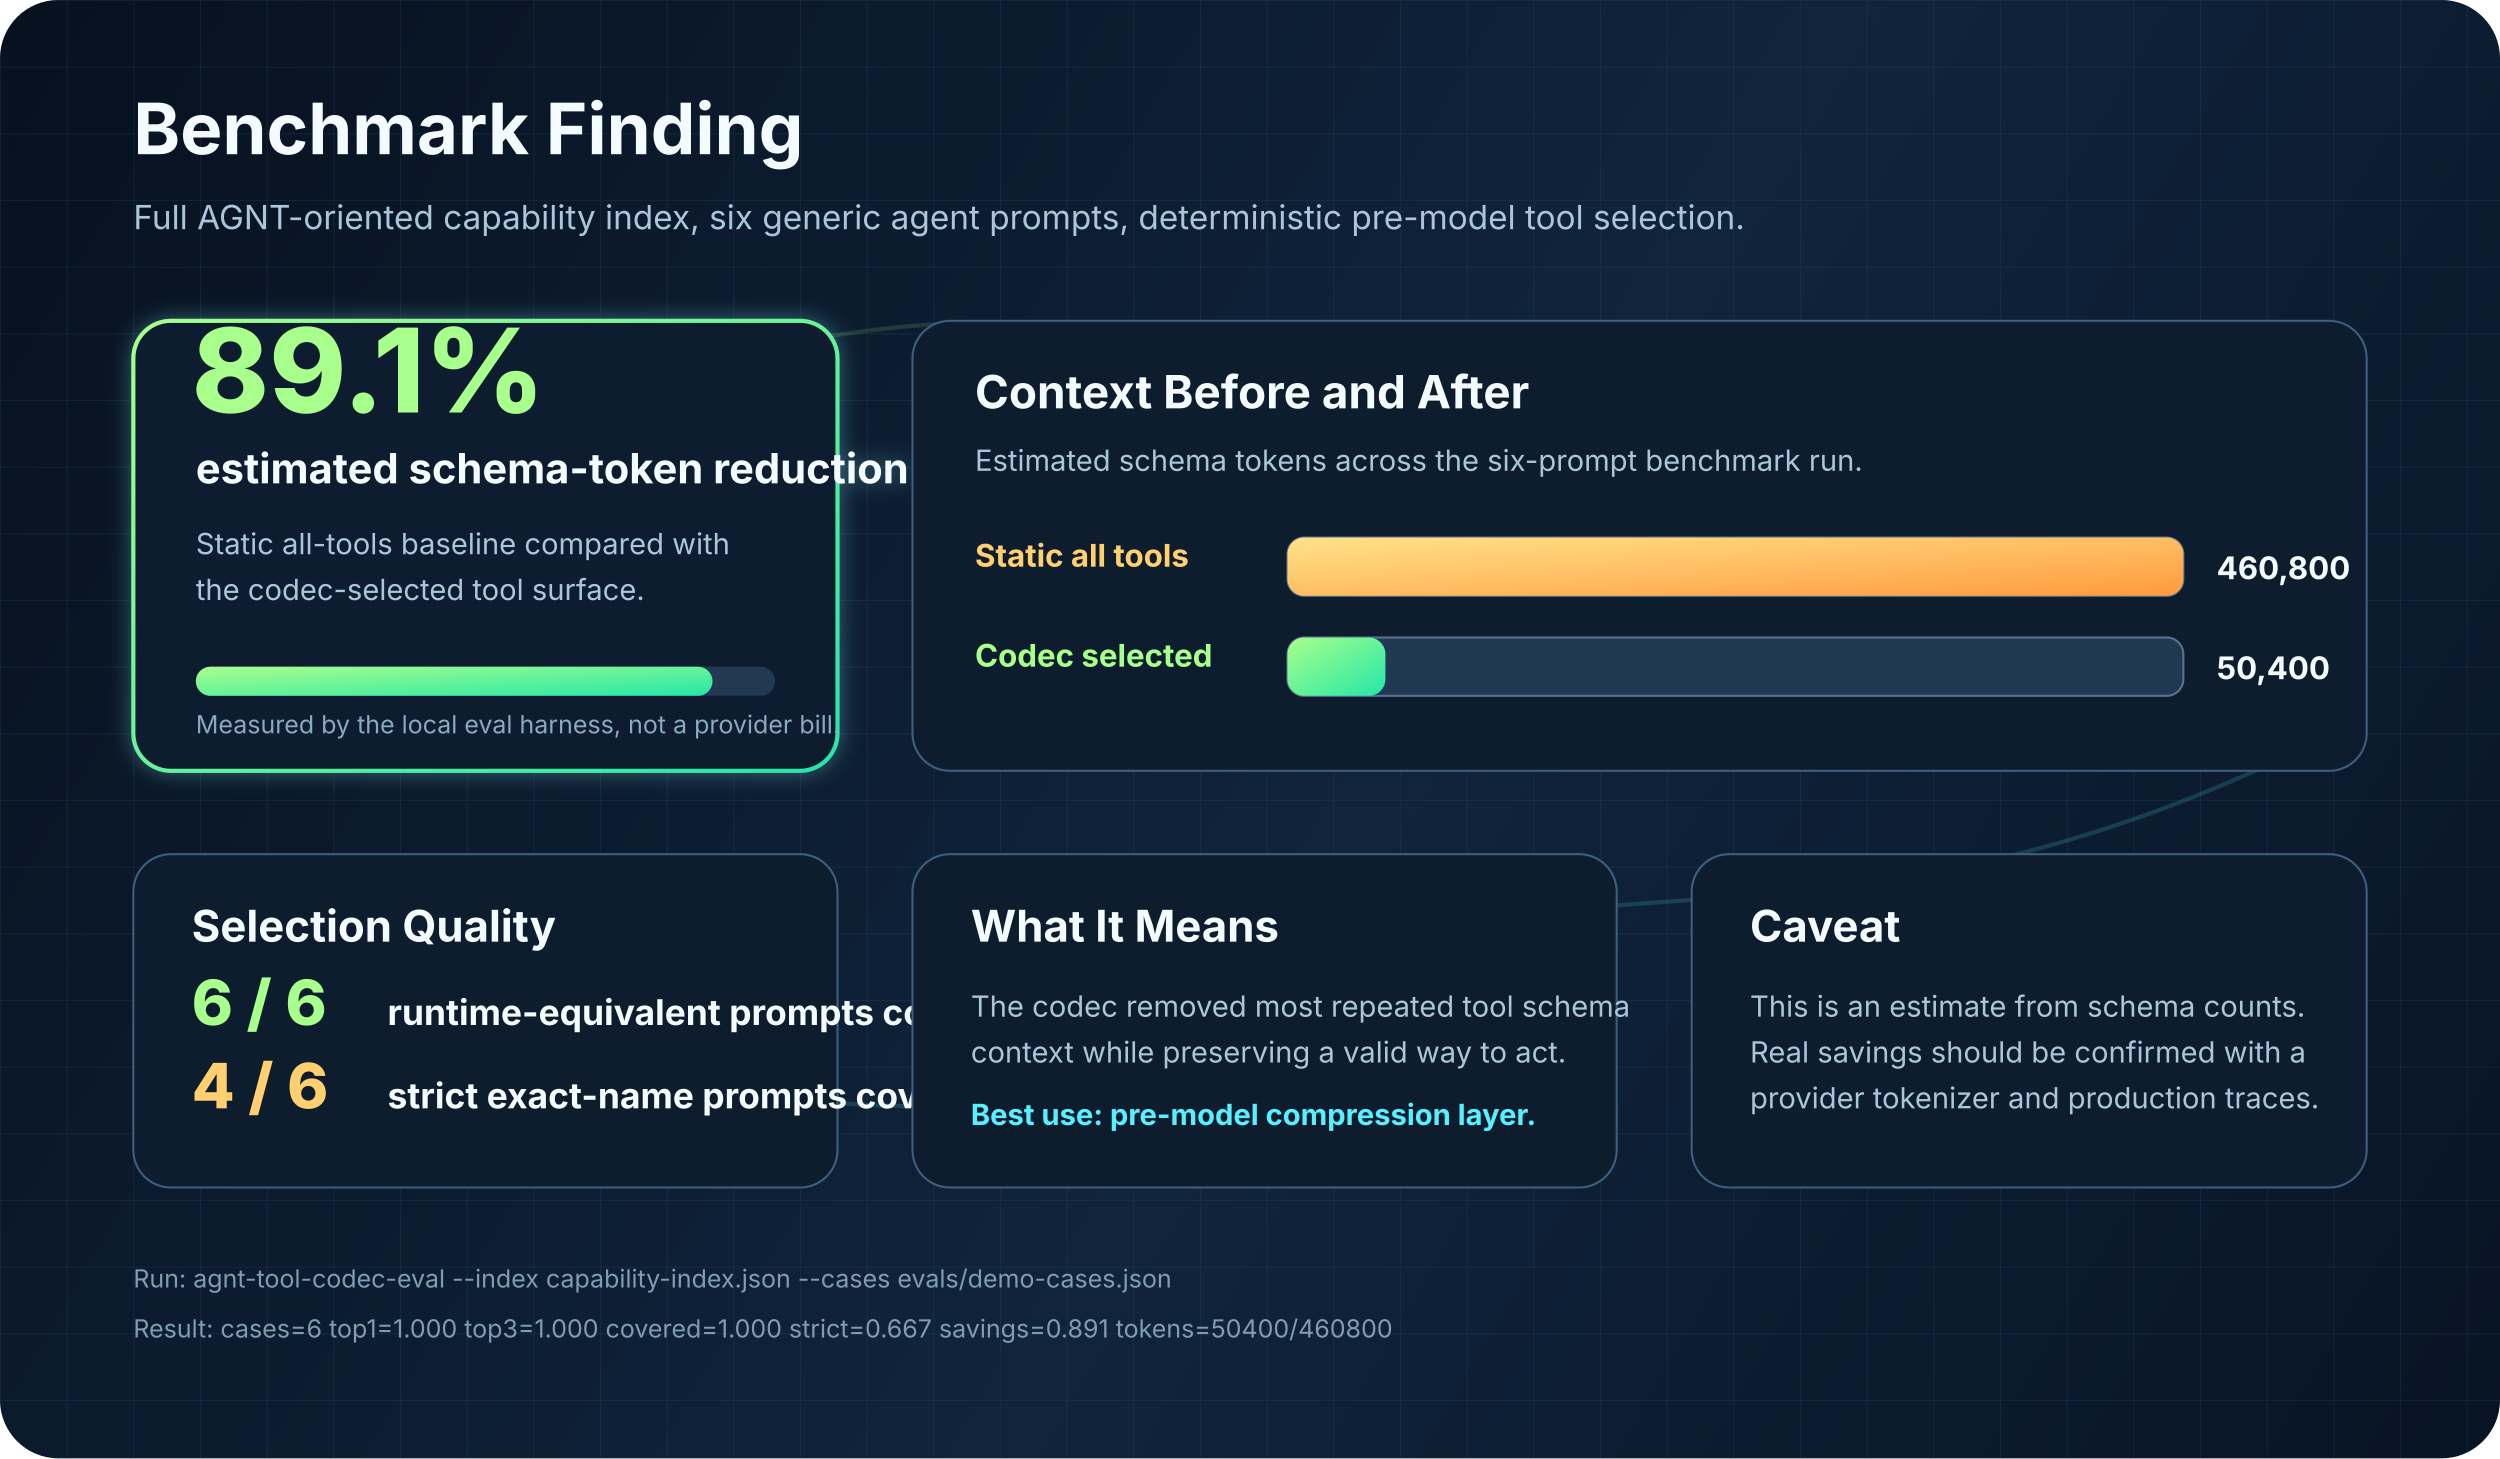
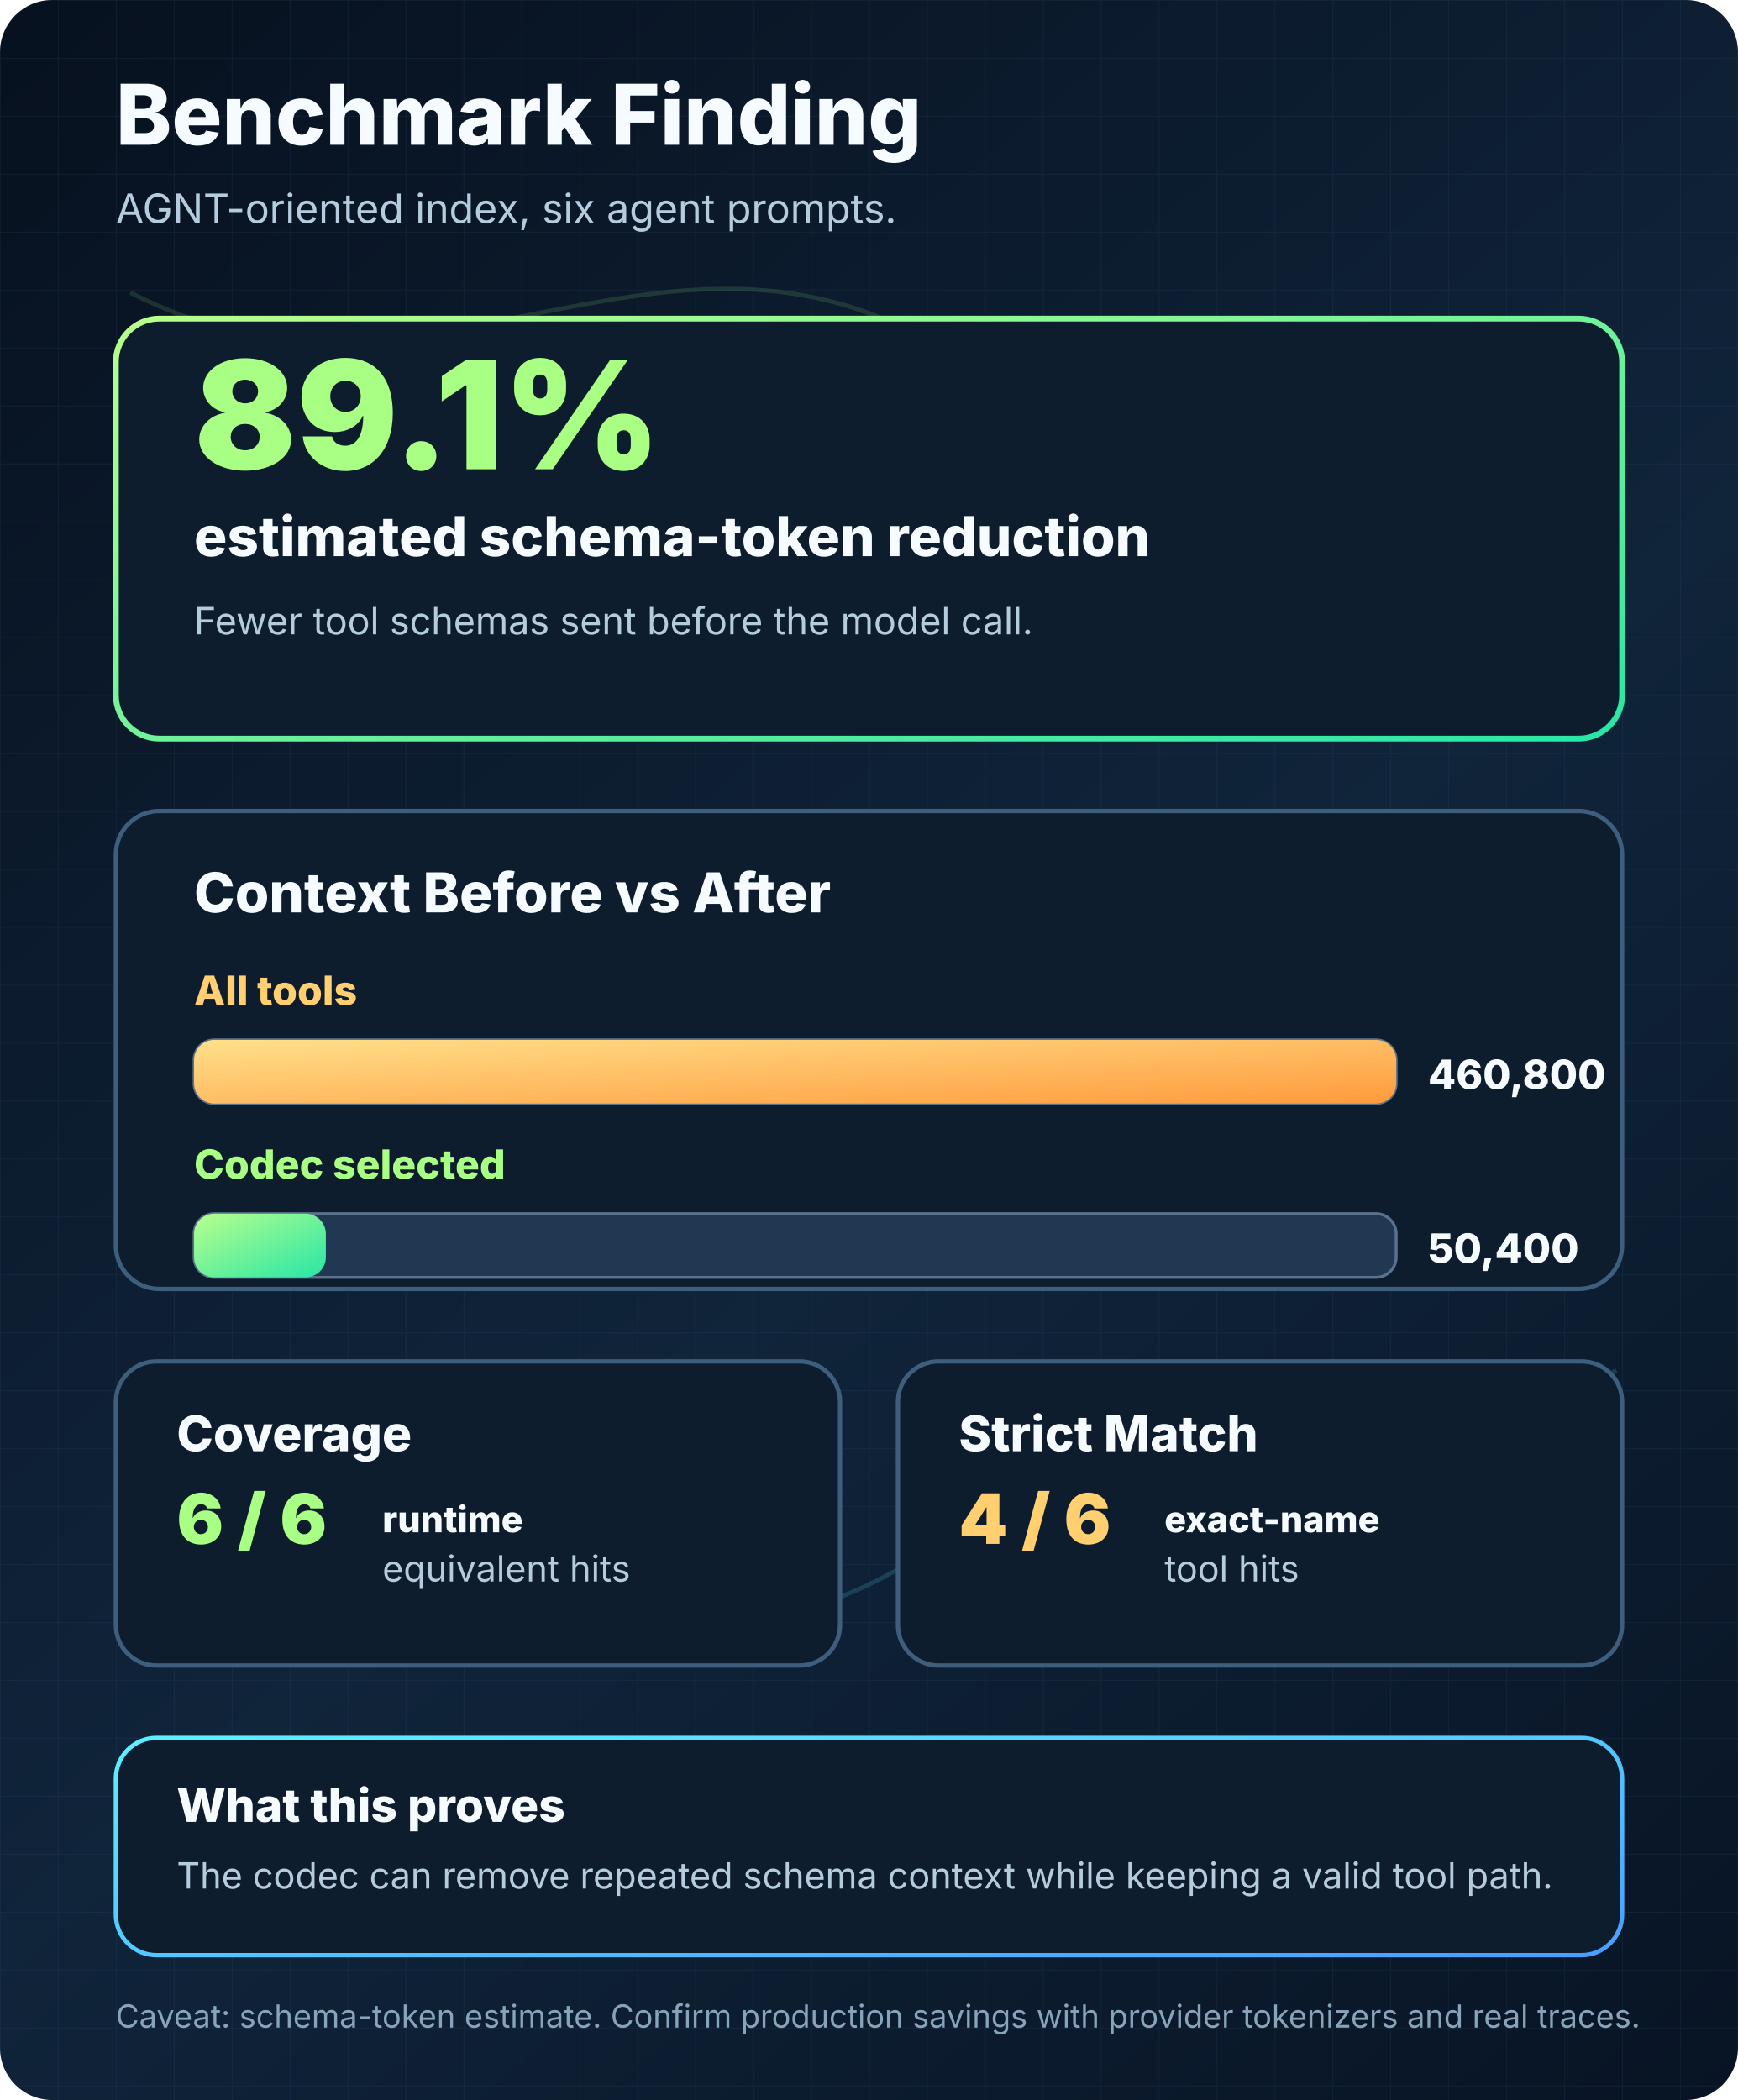
- <svg xmlns="http://www.w3.org/2000/svg" width="1200" height="700" viewBox="0 0 1200 700" fill="none" role="img" aria-labelledby="title desc">
+ <svg xmlns="http://www.w3.org/2000/svg" width="1200" height="1450" viewBox="0 0 1200 1450" fill="none" role="img" aria-labelledby="title desc">
  <defs>
-     <linearGradient id="bg" x1="0" y1="0" x2="1200" y2="700" gradientUnits="userSpaceOnUse">
+     <linearGradient id="bg" x1="0" y1="0" x2="1200" y2="1450" gradientUnits="userSpaceOnUse">
      <stop stop-color="#07111F" />
-       <stop offset="0.55" stop-color="#10243B" />
+       <stop offset="0.55" stop-color="#10243A" />
      <stop offset="1" stop-color="#081424" />
    </linearGradient>
-     <linearGradient id="cyan" x1="0" y1="0" x2="1" y2="1">
-       <stop stop-color="#58F0FF" />
-       <stop offset="1" stop-color="#4D9EFF" />
-     </linearGradient>
    <linearGradient id="green" x1="0" y1="0" x2="1" y2="1">
-       <stop stop-color="#A8FF8B" />
-       <stop offset="1" stop-color="#25E6A8" />
+       <stop stop-color="#B8FF8D" />
+       <stop offset="1" stop-color="#28E6A6" />
    </linearGradient>
    <linearGradient id="amber" x1="0" y1="0" x2="1" y2="1">
-       <stop stop-color="#FFE28A" />
+       <stop stop-color="#FFE08A" />
      <stop offset="1" stop-color="#FF9A3D" />
    </linearGradient>
-     <pattern id="grid" width="32" height="32" patternUnits="userSpaceOnUse">
-       <path d="M32 0H0V32" stroke="#2F4C68" stroke-opacity="0.24" stroke-width="1" />
+     <linearGradient id="cyan" x1="0" y1="0" x2="1" y2="1">
+       <stop stop-color="#5CF1FF" />
+       <stop offset="1" stop-color="#4B9DFF" />
+     </linearGradient>
+     <pattern id="grid" width="40" height="40" patternUnits="userSpaceOnUse">
+       <path d="M40 0H0V40" stroke="#2E4C68" stroke-opacity="0.22" stroke-width="1" />
    </pattern>
-     <filter id="softGlow" x="-30%" y="-30%" width="160%" height="160%">
-       <feGaussianBlur stdDeviation="5" result="blur" />
-       <feColorMatrix in="blur" type="matrix" values="0 0 0 0 0.22 0 0 0 0 0.88 0 0 0 0 1 0 0 0 0.35 0" />
-       <feMerge>
-         <feMergeNode />
-         <feMergeNode in="SourceGraphic" />
-       </feMerge>
-     </filter>
  </defs>
-   <rect width="1200" height="700" rx="28" fill="url(#bg)" />
-   <rect width="1200" height="700" rx="28" fill="url(#grid)" />
-   <path d="M72 544C236 438 404 598 574 494C750 386 866 484 1128 348" stroke="#58F0FF" stroke-opacity="0.16" stroke-width="2" />
-   <path d="M86 156C266 250 428 90 604 188C760 274 932 116 1118 190" stroke="#A8FF8B" stroke-opacity="0.14" stroke-width="2" />
-   <text x="64" y="74" fill="#F4FBFF" font-family="Inter, Segoe UI, Arial, sans-serif" font-size="34" font-weight="700">Benchmark Finding</text>
-   <text x="64" y="110" fill="#ABC6DA" font-family="Inter, Segoe UI, Arial, sans-serif" font-size="16">Full AGNT-oriented capability index, six generic agent prompts, deterministic pre-model tool selection.</text>
-   <g transform="translate(64 154)" filter="url(#softGlow)">
-     <rect x="0" y="0" width="338" height="216" rx="18" fill="#0E1D2E" stroke="url(#green)" stroke-width="2" />
-     <text x="28" y="44" fill="#A8FF8B" font-family="Inter, Segoe UI, Arial, sans-serif" font-size="56" font-weight="800">89.1%</text>
-     <text x="30" y="78" fill="#F4FBFF" font-family="Inter, Segoe UI, Arial, sans-serif" font-size="20" font-weight="700">estimated schema-token reduction</text>
-     <text x="30" y="112" fill="#ABC6DA" font-family="Inter, Segoe UI, Arial, sans-serif" font-size="14">Static all-tools baseline compared with</text>
-     <text x="30" y="134" fill="#ABC6DA" font-family="Inter, Segoe UI, Arial, sans-serif" font-size="14">the codec-selected tool surface.</text>
-     <rect x="30" y="166" width="278" height="14" rx="7" fill="#203852" />
-     <rect x="30" y="166" width="248" height="14" rx="7" fill="url(#green)" />
-     <text x="30" y="198" fill="#89A9BF" font-family="Inter, Segoe UI, Arial, sans-serif" font-size="12">Measured by the local eval harness, not a provider bill.</text>
+   <rect width="1200" height="1450" rx="36" fill="url(#bg)" />
+   <rect width="1200" height="1450" rx="36" fill="url(#grid)" />
+   <path d="M90 1138C294 1006 430 1198 626 1080C828 958 934 1056 1116 946" stroke="#58F0FF" stroke-opacity="0.16" stroke-width="3" />
+   <path d="M90 202C286 304 454 128 642 236C812 334 962 174 1110 252" stroke="#A8FF8B" stroke-opacity="0.13" stroke-width="3" />
+   <text x="80" y="100" fill="#F5FBFF" font-family="Inter, Segoe UI, Arial, sans-serif" font-size="58" font-weight="800">Benchmark Finding</text>
+   <text x="80" y="154" fill="#B4CCDD" font-family="Inter, Segoe UI, Arial, sans-serif" font-size="28">AGNT-oriented index, six agent prompts.</text>
+   <g transform="translate(80 220)">
+     <rect width="1040" height="290" rx="30" fill="#0E1D2E" stroke="url(#green)" stroke-width="4" />
+     <text x="54" y="104" fill="#A8FF83" font-family="Inter, Segoe UI, Arial, sans-serif" font-size="104" font-weight="900">89.1%</text>
+     <text x="54" y="164" fill="#F5FBFF" font-family="Inter, Segoe UI, Arial, sans-serif" font-size="38" font-weight="800">estimated schema-token reduction</text>
+     <text x="54" y="218" fill="#B4CCDD" font-family="Inter, Segoe UI, Arial, sans-serif" font-size="26">Fewer tool schemas sent before the model call.</text>
  </g>
-   <g transform="translate(438 154)">
-     <rect x="0" y="0" width="698" height="216" rx="18" fill="#0E1D2E" stroke="#3E5E7E" />
-     <text x="30" y="42" fill="#F4FBFF" font-family="Inter, Segoe UI, Arial, sans-serif" font-size="22" font-weight="700">Context Before and After</text>
-     <text x="30" y="72" fill="#ABC6DA" font-family="Inter, Segoe UI, Arial, sans-serif" font-size="14">Estimated schema tokens across the six-prompt benchmark run.</text>
-     <text x="30" y="118" fill="#FFCF70" font-family="Inter, Segoe UI, Arial, sans-serif" font-size="15" font-weight="700">Static all tools</text>
-     <rect x="180" y="104" width="430" height="28" rx="8" fill="#24364B" stroke="#5A728B" />
-     <rect x="180" y="104" width="430" height="28" rx="8" fill="url(#amber)" />
-     <text x="626" y="124" fill="#F4FBFF" font-family="Inter, Segoe UI, Arial, sans-serif" font-size="15" font-weight="700">460,800</text>
-     <text x="30" y="166" fill="#A8FF8B" font-family="Inter, Segoe UI, Arial, sans-serif" font-size="15" font-weight="700">Codec selected</text>
-     <rect x="180" y="152" width="430" height="28" rx="8" fill="#203852" stroke="#5A728B" />
-     <rect x="180" y="152" width="47" height="28" rx="8" fill="url(#green)" />
-     <text x="626" y="172" fill="#F4FBFF" font-family="Inter, Segoe UI, Arial, sans-serif" font-size="15" font-weight="700">50,400</text>
+   <g transform="translate(80 560)">
+     <rect width="1040" height="330" rx="30" fill="#0E1D2E" stroke="#3E5E7E" stroke-width="3" />
+     <text x="54" y="70" fill="#F5FBFF" font-family="Inter, Segoe UI, Arial, sans-serif" font-size="38" font-weight="800">Context Before vs After</text>
+     <text x="54" y="134" fill="#FFCF70" font-family="Inter, Segoe UI, Arial, sans-serif" font-size="28" font-weight="800">All tools</text>
+     <rect x="54" y="158" width="830" height="44" rx="14" fill="#24364B" stroke="#5A728B" stroke-width="2" />
+     <rect x="54" y="158" width="830" height="44" rx="14" fill="url(#amber)" />
+     <text x="906" y="192" fill="#F5FBFF" font-family="Inter, Segoe UI, Arial, sans-serif" font-size="28" font-weight="800">460,800</text>
+     <text x="54" y="254" fill="#A8FF83" font-family="Inter, Segoe UI, Arial, sans-serif" font-size="28" font-weight="800">Codec selected</text>
+     <rect x="54" y="278" width="830" height="44" rx="14" fill="#203852" stroke="#5A728B" stroke-width="2" />
+     <rect x="54" y="278" width="91" height="44" rx="14" fill="url(#green)" />
+     <text x="906" y="312" fill="#F5FBFF" font-family="Inter, Segoe UI, Arial, sans-serif" font-size="28" font-weight="800">50,400</text>
  </g>
-   <g transform="translate(64 410)">
-     <rect x="0" y="0" width="338" height="160" rx="18" fill="#0E1D2E" stroke="#3E5E7E" />
-     <text x="28" y="42" fill="#F4FBFF" font-family="Inter, Segoe UI, Arial, sans-serif" font-size="21" font-weight="700">Selection Quality</text>
-     <text x="28" y="82" fill="#A8FF8B" font-family="Inter, Segoe UI, Arial, sans-serif" font-size="30" font-weight="800">6 / 6</text>
-     <text x="122" y="82" fill="#F4FBFF" font-family="Inter, Segoe UI, Arial, sans-serif" font-size="17" font-weight="700">runtime-equivalent prompts covered</text>
-     <text x="28" y="122" fill="#FFCF70" font-family="Inter, Segoe UI, Arial, sans-serif" font-size="30" font-weight="800">4 / 6</text>
-     <text x="122" y="122" fill="#F4FBFF" font-family="Inter, Segoe UI, Arial, sans-serif" font-size="17" font-weight="700">strict exact-name prompts covered</text>
+   <g transform="translate(80 940)">
+     <rect width="500" height="210" rx="28" fill="#0E1D2E" stroke="#3E5E7E" stroke-width="3" />
+     <text x="42" y="62" fill="#F5FBFF" font-family="Inter, Segoe UI, Arial, sans-serif" font-size="34" font-weight="800">Coverage</text>
+     <text x="42" y="126" fill="#A8FF83" font-family="Inter, Segoe UI, Arial, sans-serif" font-size="48" font-weight="900">6 / 6</text>
+     <text x="184" y="118" fill="#F5FBFF" font-family="Inter, Segoe UI, Arial, sans-serif" font-size="25" font-weight="800">runtime</text>
+     <text x="184" y="152" fill="#B4CCDD" font-family="Inter, Segoe UI, Arial, sans-serif" font-size="25">equivalent hits</text>
  </g>
-   <g transform="translate(438 410)">
-     <rect x="0" y="0" width="338" height="160" rx="18" fill="#0E1D2E" stroke="#3E5E7E" />
-     <text x="28" y="42" fill="#F4FBFF" font-family="Inter, Segoe UI, Arial, sans-serif" font-size="21" font-weight="700">What It Means</text>
-     <text x="28" y="78" fill="#ABC6DA" font-family="Inter, Segoe UI, Arial, sans-serif" font-size="14">The codec removed most repeated tool schema</text>
-     <text x="28" y="100" fill="#ABC6DA" font-family="Inter, Segoe UI, Arial, sans-serif" font-size="14">context while preserving a valid way to act.</text>
-     <text x="28" y="130" fill="#58F0FF" font-family="Inter, Segoe UI, Arial, sans-serif" font-size="14" font-weight="700">Best use: pre-model compression layer.</text>
+   <g transform="translate(620 940)">
+     <rect width="500" height="210" rx="28" fill="#0E1D2E" stroke="#3E5E7E" stroke-width="3" />
+     <text x="42" y="62" fill="#F5FBFF" font-family="Inter, Segoe UI, Arial, sans-serif" font-size="34" font-weight="800">Strict Match</text>
+     <text x="42" y="126" fill="#FFCF70" font-family="Inter, Segoe UI, Arial, sans-serif" font-size="48" font-weight="900">4 / 6</text>
+     <text x="184" y="118" fill="#F5FBFF" font-family="Inter, Segoe UI, Arial, sans-serif" font-size="25" font-weight="800">exact-name</text>
+     <text x="184" y="152" fill="#B4CCDD" font-family="Inter, Segoe UI, Arial, sans-serif" font-size="25">tool hits</text>
  </g>
-   <g transform="translate(812 410)">
-     <rect x="0" y="0" width="324" height="160" rx="18" fill="#0E1D2E" stroke="#3E5E7E" />
-     <text x="28" y="42" fill="#F4FBFF" font-family="Inter, Segoe UI, Arial, sans-serif" font-size="21" font-weight="700">Caveat</text>
-     <text x="28" y="78" fill="#ABC6DA" font-family="Inter, Segoe UI, Arial, sans-serif" font-size="14">This is an estimate from schema counts.</text>
-     <text x="28" y="100" fill="#ABC6DA" font-family="Inter, Segoe UI, Arial, sans-serif" font-size="14">Real savings should be confirmed with a</text>
-     <text x="28" y="122" fill="#ABC6DA" font-family="Inter, Segoe UI, Arial, sans-serif" font-size="14">provider tokenizer and production traces.</text>
+   <g transform="translate(80 1200)">
+     <rect width="1040" height="150" rx="28" fill="#0E1D2E" stroke="url(#cyan)" stroke-width="3" />
+     <text x="42" y="58" fill="#F5FBFF" font-family="Inter, Segoe UI, Arial, sans-serif" font-size="32" font-weight="800">What this proves</text>
+     <text x="42" y="104" fill="#B4CCDD" font-family="Inter, Segoe UI, Arial, sans-serif" font-size="25">The codec can remove repeated schema context while keeping a valid tool path.</text>
  </g>
-   <g transform="translate(64 618)">
-     <text x="0" y="0" fill="#7F9CB3" font-family="Inter, Segoe UI, Arial, sans-serif" font-size="12">Run: agnt-tool-codec-eval --index capability-index.json --cases evals/demo-cases.json</text>
-     <text x="0" y="24" fill="#7F9CB3" font-family="Inter, Segoe UI, Arial, sans-serif" font-size="12">Result: cases=6 top1=1.000 top3=1.000 covered=1.000 strict=0.667 savings=0.891 tokens=50400/460800</text>
-   </g>
+   <text x="80" y="1400" fill="#87A4BA" font-family="Inter, Segoe UI, Arial, sans-serif" font-size="22">Caveat: schema-token estimate. Confirm production savings with provider tokenizers and real traces.</text>
</svg>
